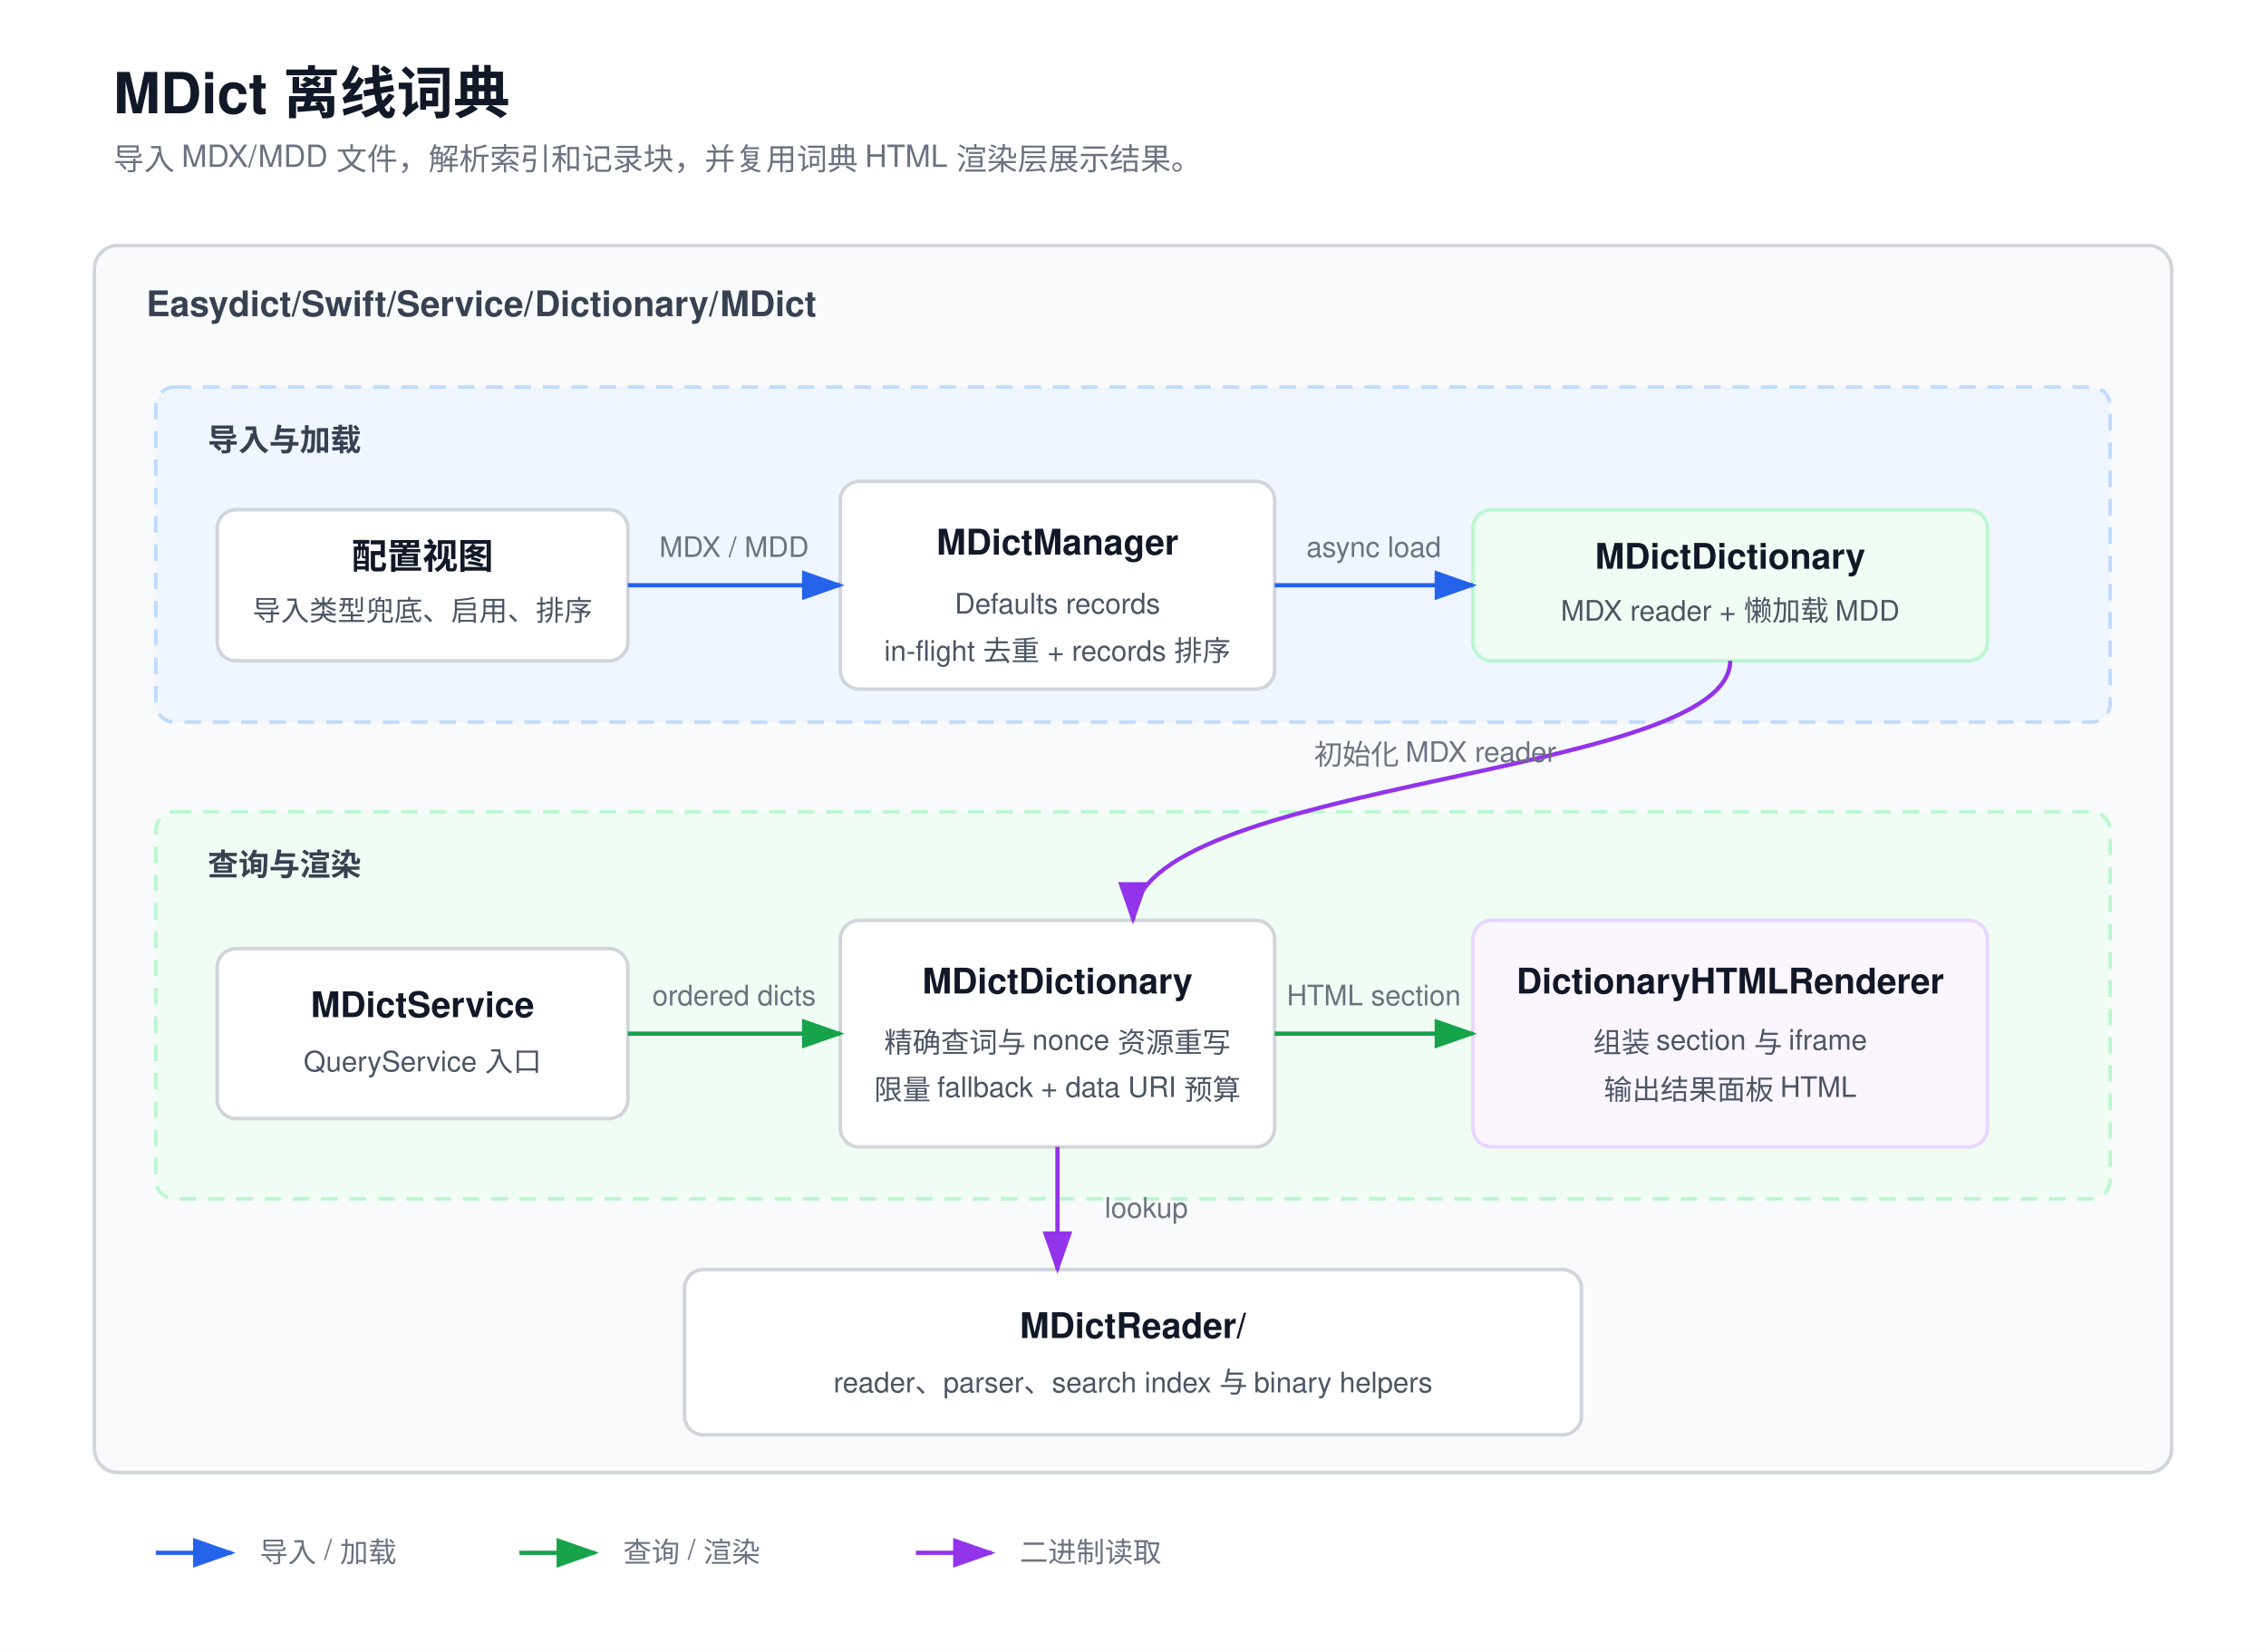
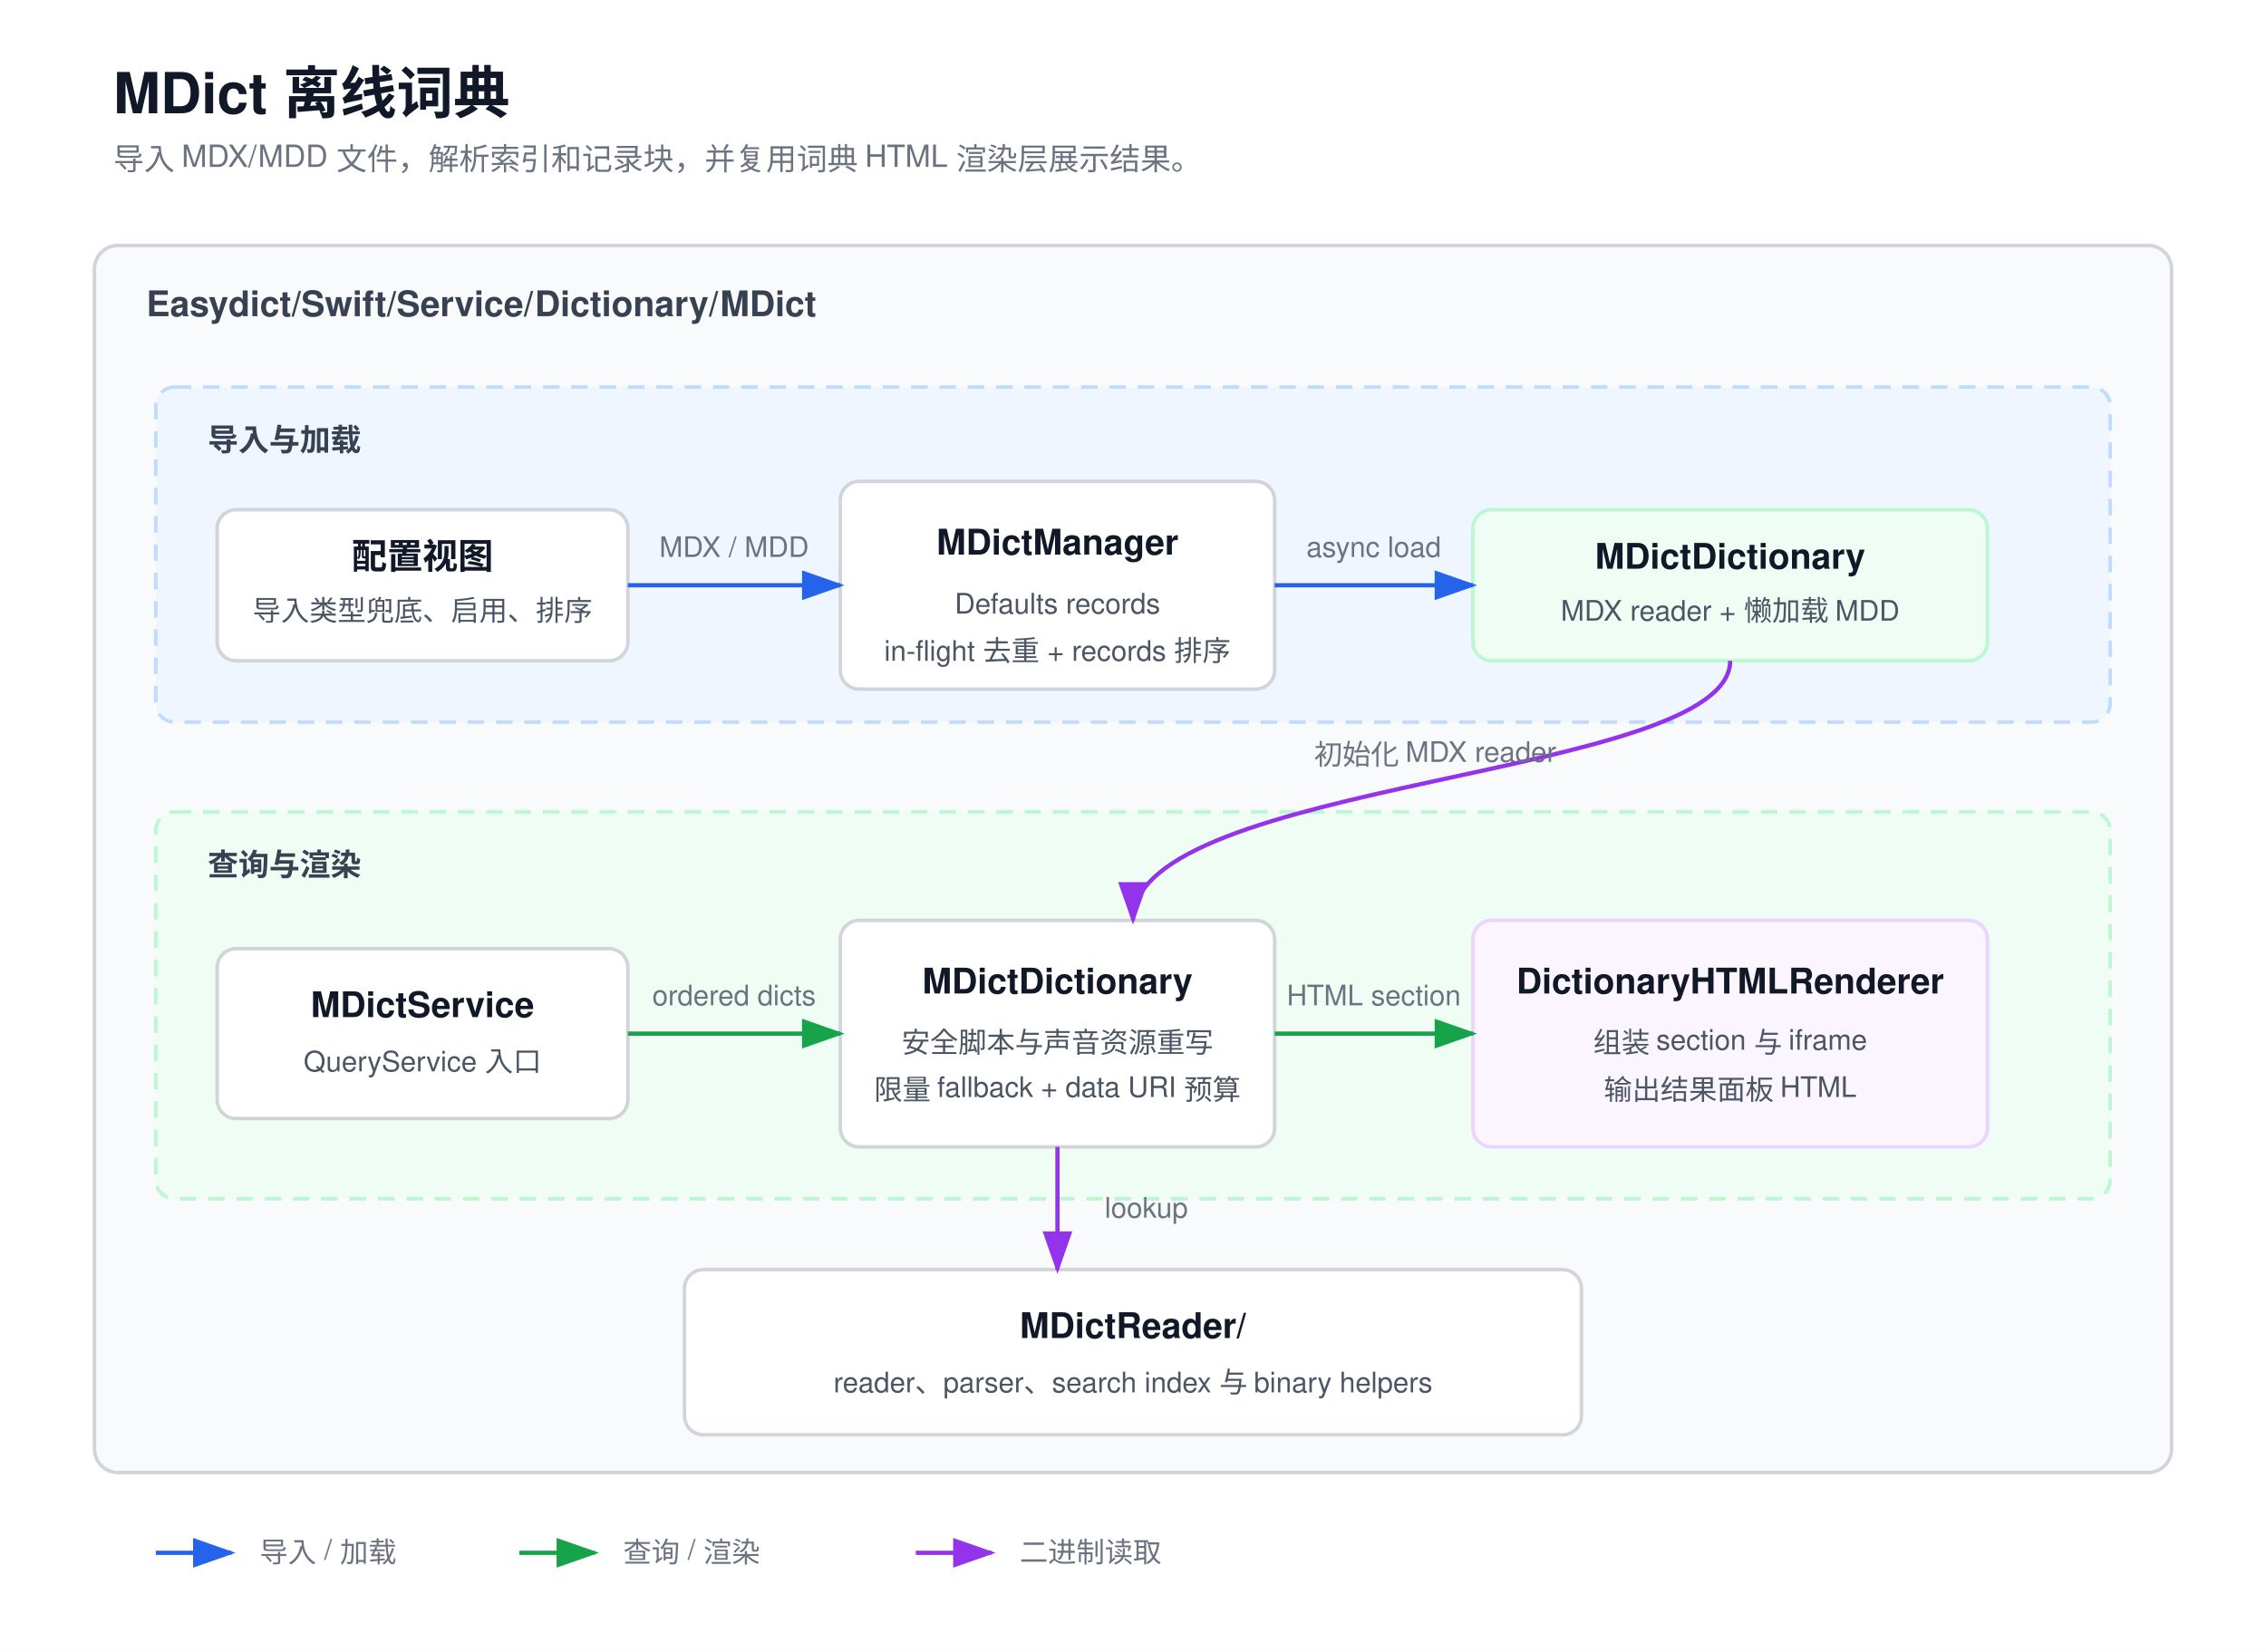
<svg xmlns="http://www.w3.org/2000/svg" viewBox="0 0 960 700" width="960" height="700" role="img" aria-labelledby="title desc">
  <style>
    text {
      font-family: 'Helvetica Neue', Helvetica, Arial, 'PingFang SC', 'Microsoft YaHei', sans-serif;
    }
    .title { fill: #111827; font-size: 24px; font-weight: 600; }
    .subtitle { fill: #6b7280; font-size: 13px; }
    .group-title { fill: #374151; font-size: 15px; font-weight: 600; }
    .box-title { fill: #111827; font-size: 15px; font-weight: 600; }
    .box-text { fill: #4b5563; font-size: 12px; }
    .label { fill: #6b7280; font-size: 12px; }
    .lane-title { fill: #374151; font-size: 13px; font-weight: 600; }
  </style>
  <defs>
    <marker id="arrow-blue" markerWidth="10" markerHeight="7" refX="9" refY="3.5" orient="auto">
      <polygon points="0 0, 10 3.5, 0 7" fill="#2563eb" />
    </marker>
    <marker id="arrow-green" markerWidth="10" markerHeight="7" refX="9" refY="3.5" orient="auto">
      <polygon points="0 0, 10 3.5, 0 7" fill="#16a34a" />
    </marker>
    <marker id="arrow-purple" markerWidth="10" markerHeight="7" refX="9" refY="3.5" orient="auto">
      <polygon points="0 0, 10 3.5, 0 7" fill="#9333ea" />
    </marker>
  </defs>
  <rect width="960" height="700" fill="#ffffff" />
  <text x="48" y="48" class="title">MDict 离线词典</text>
  <text x="48" y="72" class="subtitle">导入 MDX/MDD 文件，解析索引和记录块，并复用词典 HTML 渲染层展示结果。</text>
  <rect x="40" y="104" width="880" height="520" rx="10" ry="10" fill="#f9fafb" stroke="#d1d5db" stroke-width="1.5" />
  <text x="62" y="134" class="group-title">Easydict/Swift/Service/Dictionary/MDict</text>
  <rect x="66" y="164" width="828" height="142" rx="8" ry="8" fill="#eff6ff" stroke="#bfdbfe" stroke-width="1.5" stroke-dasharray="7 5" />
  <text x="88" y="191" class="lane-title">导入与加载</text>
  <rect x="92" y="216" width="174" height="64" rx="8" ry="8" fill="#ffffff" stroke="#d1d5db" stroke-width="1.5" />
  <text x="179" y="241" text-anchor="middle" class="box-title">配置视图</text>
  <text x="179" y="263" text-anchor="middle" class="box-text">导入类型兜底、启用、排序</text>
  <rect x="356" y="204" width="184" height="88" rx="8" ry="8" fill="#ffffff" stroke="#d1d5db" stroke-width="1.5" />
  <text x="448" y="235" text-anchor="middle" class="box-title">MDictManager</text>
  <text x="448" y="260" text-anchor="middle" class="box-text">Defaults records</text>
  <text x="448" y="280" text-anchor="middle" class="box-text">in-flight 去重 + records 排序</text>
  <rect x="624" y="216" width="218" height="64" rx="8" ry="8" fill="#f0fdf4" stroke="#bbf7d0" stroke-width="1.5" />
  <text x="733" y="241" text-anchor="middle" class="box-title">MDictDictionary</text>
  <text x="733" y="263" text-anchor="middle" class="box-text">MDX reader + 懒加载 MDD</text>
  <path d="M266 248 H356" stroke="#2563eb" stroke-width="1.8" fill="none" marker-end="url(#arrow-blue)" />
  <text x="311" y="236" text-anchor="middle" class="label">MDX / MDD</text>
  <path d="M540 248 H624" stroke="#2563eb" stroke-width="1.8" fill="none" marker-end="url(#arrow-blue)" />
  <text x="582" y="236" text-anchor="middle" class="label">async load</text>
  <rect x="66" y="344" width="828" height="164" rx="8" ry="8" fill="#f0fdf4" stroke="#bbf7d0" stroke-width="1.5" stroke-dasharray="7 5" />
  <text x="88" y="371" class="lane-title">查询与渲染</text>
  <rect x="92" y="402" width="174" height="72" rx="8" ry="8" fill="#ffffff" stroke="#d1d5db" stroke-width="1.5" />
  <text x="179" y="431" text-anchor="middle" class="box-title">MDictService</text>
  <text x="179" y="454" text-anchor="middle" class="box-text">QueryService 入口</text>
  <rect x="356" y="390" width="184" height="96" rx="8" ry="8" fill="#ffffff" stroke="#d1d5db" stroke-width="1.5" />
  <text x="448" y="421" text-anchor="middle" class="box-title">MDictDictionary</text>
-   <text x="448" y="446" text-anchor="middle" class="box-text">精确查词与 nonce 资源重写</text>
+   <text x="448" y="446" text-anchor="middle" class="box-text">安全脚本与声音资源重写</text>
  <text x="448" y="466" text-anchor="middle" class="box-text">限量 fallback + data URI 预算</text>
  <rect x="624" y="390" width="218" height="96" rx="8" ry="8" fill="#faf5ff" stroke="#e9d5ff" stroke-width="1.5" />
  <text x="733" y="421" text-anchor="middle" class="box-title">DictionaryHTMLRenderer</text>
  <text x="733" y="446" text-anchor="middle" class="box-text">组装 section 与 iframe</text>
  <text x="733" y="466" text-anchor="middle" class="box-text">输出结果面板 HTML</text>
  <path d="M266 438 H356" stroke="#16a34a" stroke-width="1.8" fill="none" marker-end="url(#arrow-green)" />
  <text x="311" y="426" text-anchor="middle" class="label">ordered dicts</text>
  <path d="M540 438 H624" stroke="#16a34a" stroke-width="1.8" fill="none" marker-end="url(#arrow-green)" />
  <text x="582" y="426" text-anchor="middle" class="label">HTML section</text>
  <rect x="290" y="538" width="380" height="70" rx="8" ry="8" fill="#ffffff" stroke="#d1d5db" stroke-width="1.5" />
  <text x="480" y="567" text-anchor="middle" class="box-title">MDictReader/</text>
  <text x="480" y="590" text-anchor="middle" class="box-text">reader、parser、search index 与 binary helpers</text>
  <path d="M733 280 C733 330 480 330 480 390" stroke="#9333ea" stroke-width="1.8" fill="none" marker-end="url(#arrow-purple)" />
  <text x="608" y="324" text-anchor="middle" class="label">初始化 MDX reader</text>
  <path d="M448 486 V538" stroke="#9333ea" stroke-width="1.8" fill="none" marker-end="url(#arrow-purple)" />
  <text x="468" y="516" class="label">lookup</text>
  <g transform="translate(66, 650)">
    <line x1="0" y1="8" x2="32" y2="8" stroke="#2563eb" stroke-width="1.8" marker-end="url(#arrow-blue)" />
    <text x="44" y="12" class="label">导入 / 加载</text>
    <line x1="154" y1="8" x2="186" y2="8" stroke="#16a34a" stroke-width="1.8" marker-end="url(#arrow-green)" />
    <text x="198" y="12" class="label">查询 / 渲染</text>
    <line x1="322" y1="8" x2="354" y2="8" stroke="#9333ea" stroke-width="1.8" marker-end="url(#arrow-purple)" />
    <text x="366" y="12" class="label">二进制读取</text>
  </g>
</svg>
